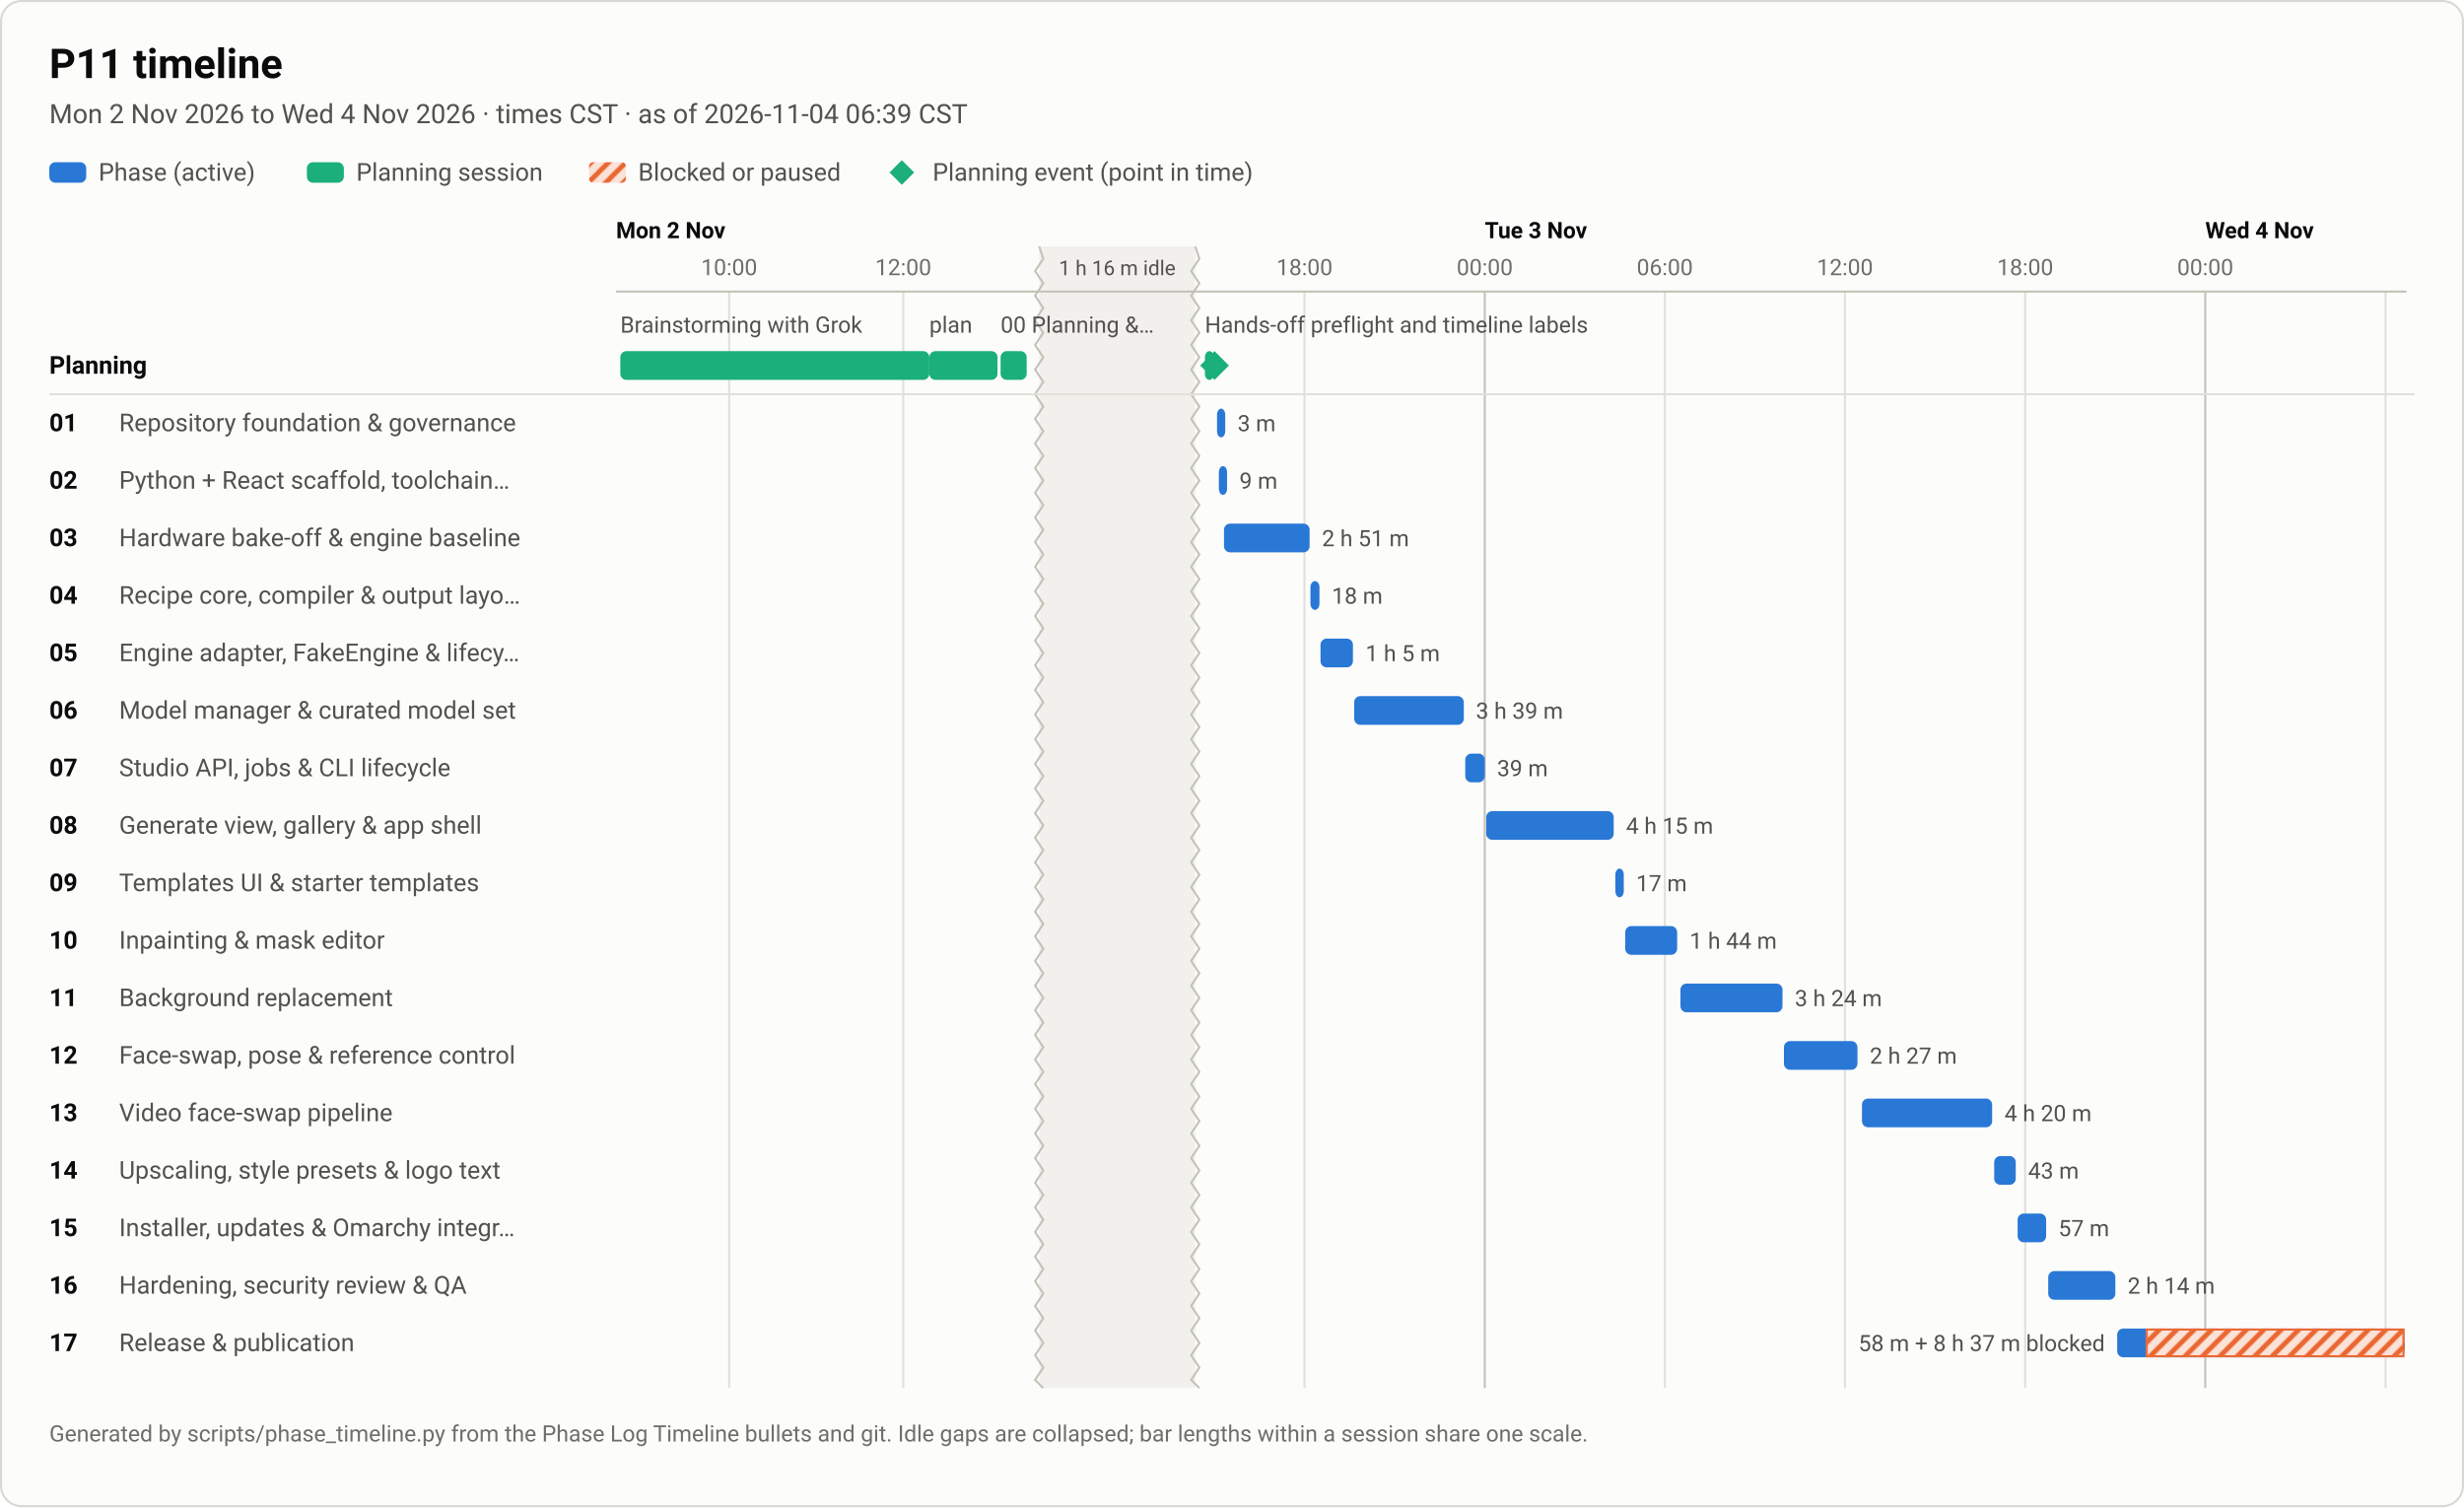
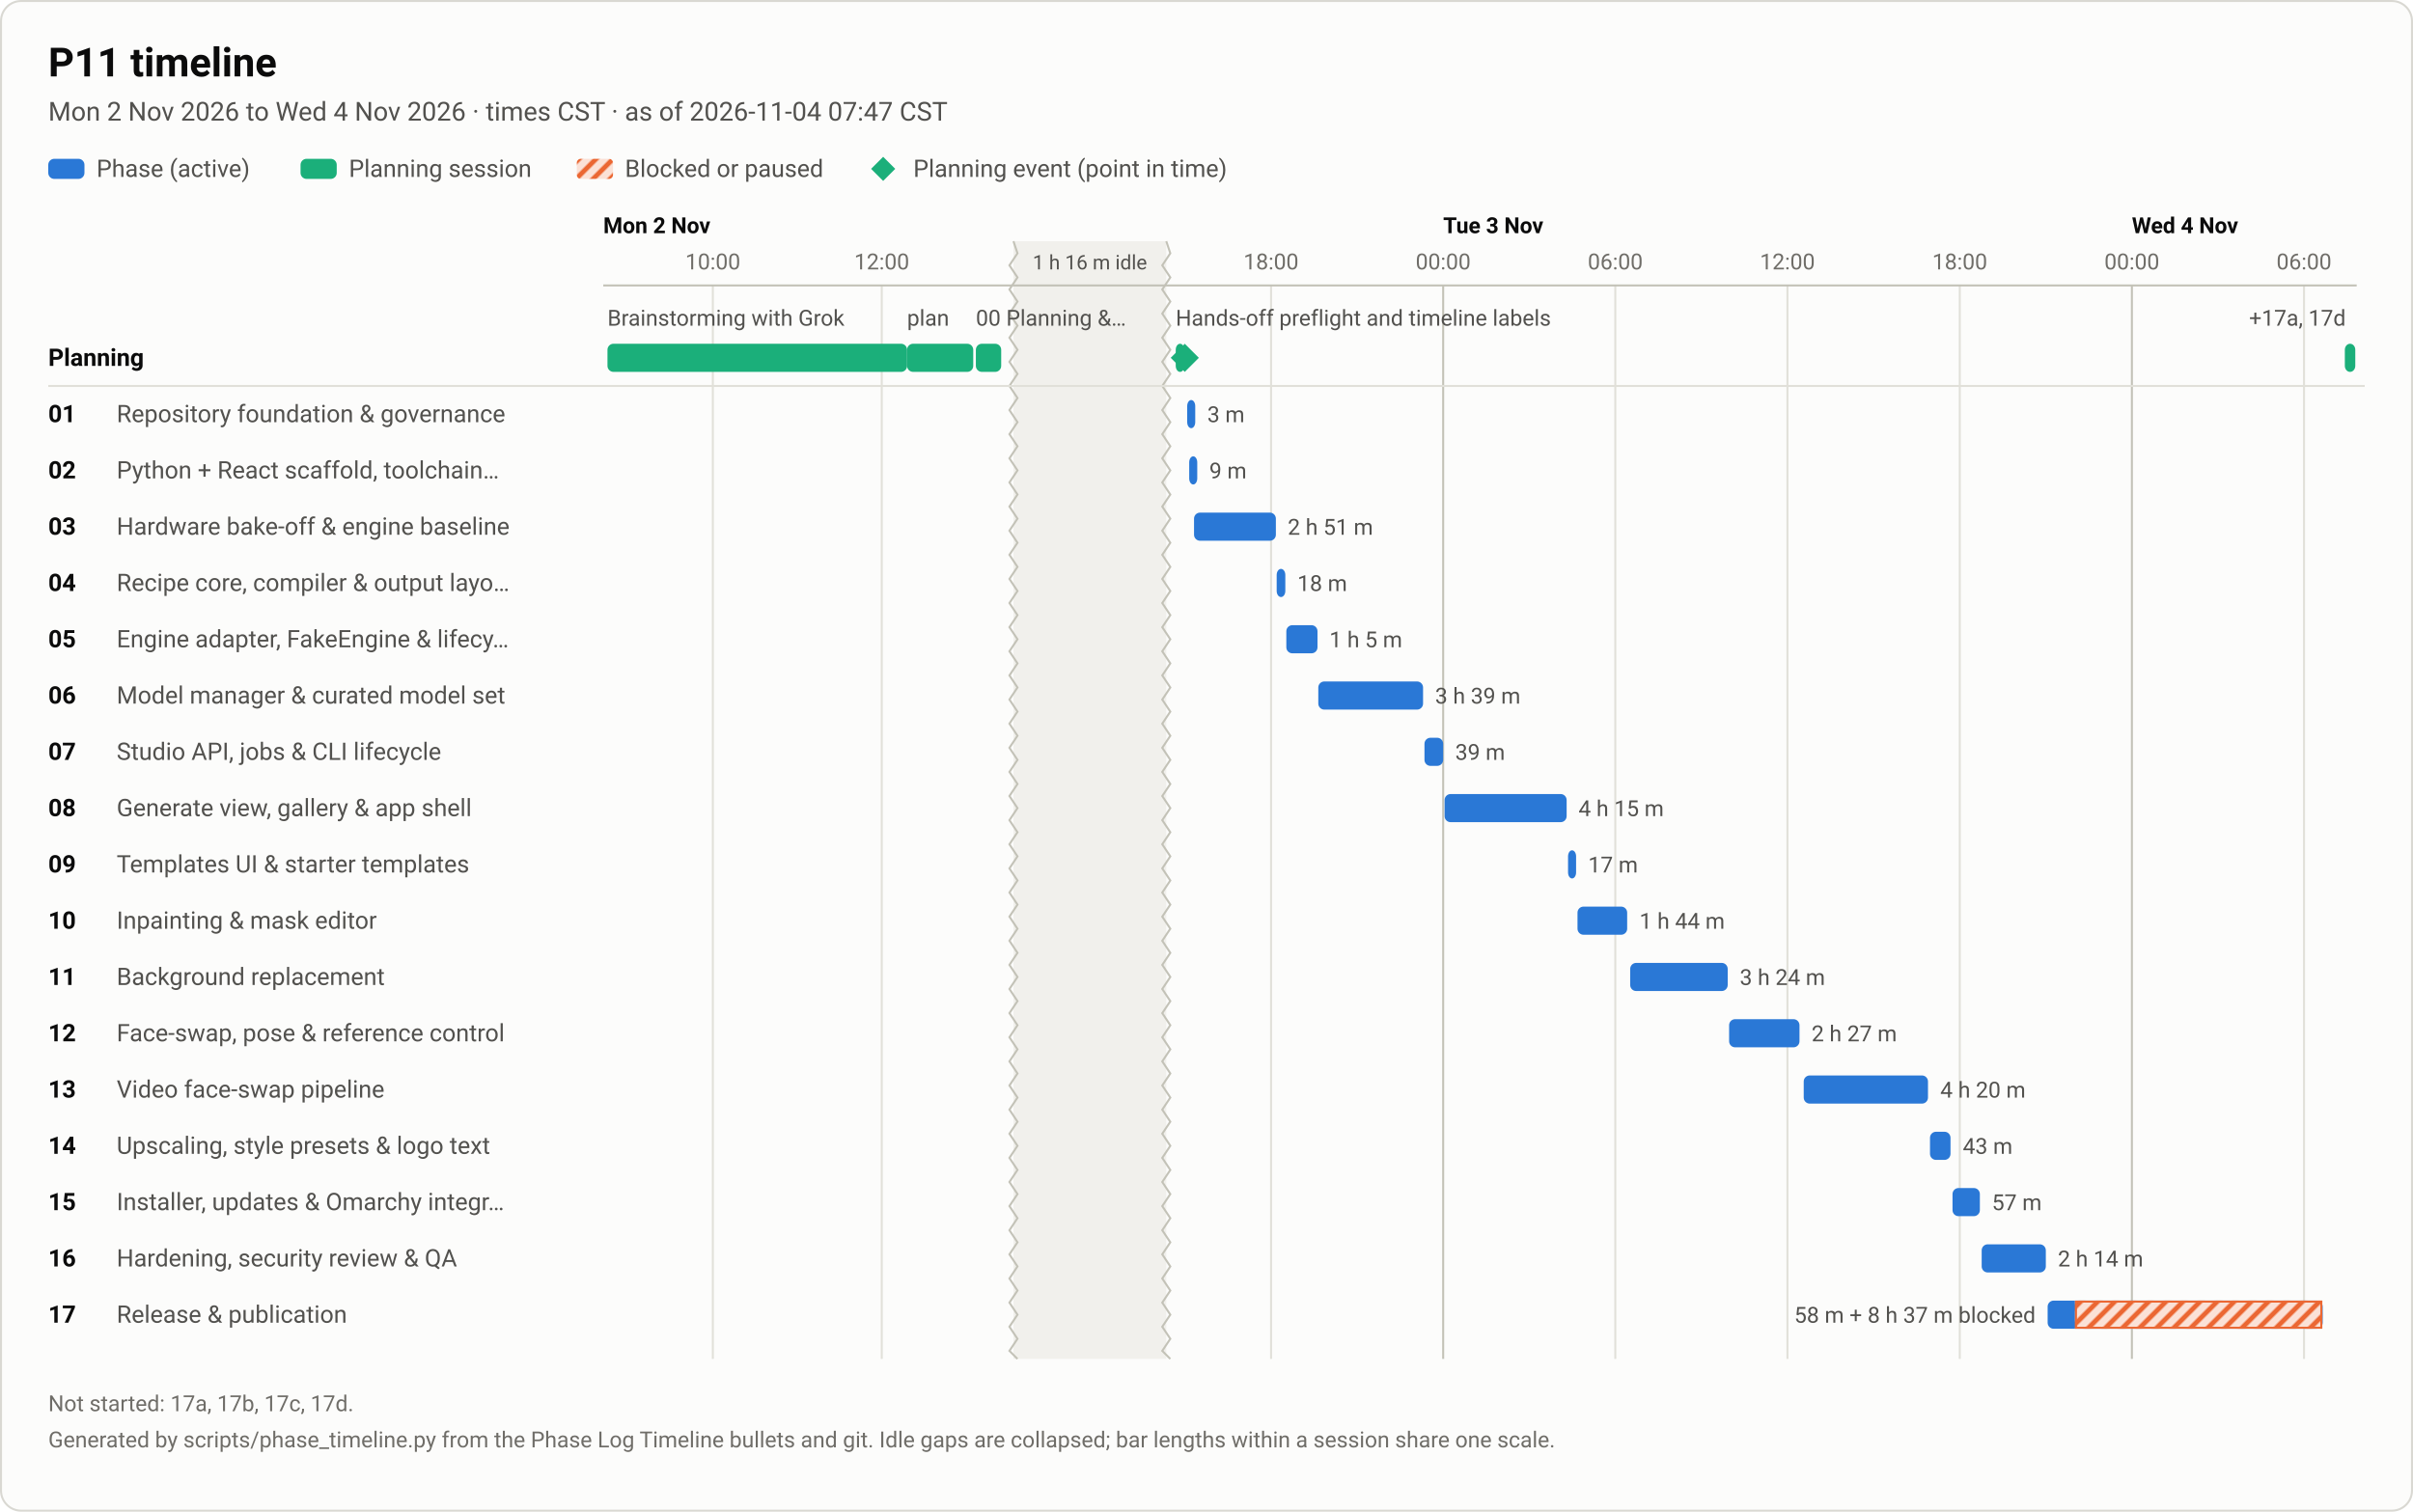
- <svg xmlns="http://www.w3.org/2000/svg" width="1200" height="734" viewBox="0 0 1200 734" role="img" aria-labelledby="tl-title tl-desc" font-family="system-ui, -apple-system, &quot;Segoe UI&quot;, Roboto, sans-serif" data-timeline-format="1">
+ <svg xmlns="http://www.w3.org/2000/svg" width="1200" height="752" viewBox="0 0 1200 752" role="img" aria-labelledby="tl-title tl-desc" font-family="system-ui, -apple-system, &quot;Segoe UI&quot;, Roboto, sans-serif" data-timeline-format="1">
  <style>.card{fill:#fcfcfb;stroke:#d9d8d2}.t1{fill:#0b0b0b}.t2{fill:#52514e}.t3{fill:#6f6d68}.grid{stroke:#e1e0d9}.axis{stroke:#c3c2b7}.brk{fill:#f1f0ec}.brke{stroke:#c3c2b7;fill:none}.ph{fill:#2a78d6}.pl{fill:#1baf7a}.tail{stroke:#2a78d6}.tailpl{stroke:#1baf7a}.hb{fill:#fbe1d6}.hl{stroke:#eb6834}.wo{stroke:#eb6834;fill:none}.ap{stroke:#0b0b0b;fill:none}.sep{stroke:#e1e0d9}text{font-variant-numeric:tabular-nums}@media (prefers-color-scheme: dark){.card{fill:#1a1a19;stroke:#3a3a37}.t1{fill:#f0efec}.t2{fill:#c3c2b7}.t3{fill:#a3a19a}.grid{stroke:#2c2c2a}.axis{stroke:#4a4a46}.brk{fill:#262624}.brke{stroke:#4a4a46;fill:none}.ph{fill:#3987e5}.pl{fill:#199e70}.tail{stroke:#3987e5}.tailpl{stroke:#199e70}.hb{fill:#4a2a1c}.hl{stroke:#d95926}.wo{stroke:#d95926;fill:none}.ap{stroke:#f0efec;fill:none}.sep{stroke:#2c2c2a}}</style>
  <defs>
    <pattern id="tl-hatch" patternUnits="userSpaceOnUse" width="6" height="6" patternTransform="rotate(45)">
      <rect class="hb" width="6" height="6" />
      <line class="hl" x1="1.5" y1="0" x2="1.5" y2="6" stroke-width="2.4" />
    </pattern>
  </defs>
-   <rect class="card" x="0.5" y="0.5" width="1199" height="733" rx="10" />
+   <rect class="card" x="0.5" y="0.5" width="1199" height="751" rx="10" />
  <text class="t1" x="24" y="38" font-size="20" font-weight="600">P11 timeline</text>
-   <text class="t2" x="24" y="60" font-size="13">Mon 2 Nov 2026 to Wed 4 Nov 2026 · times CST · as of 2026-11-04 06:39 CST</text>
+   <text class="t2" x="24" y="60" font-size="13">Mon 2 Nov 2026 to Wed 4 Nov 2026 · times CST · as of 2026-11-04 07:47 CST</text>
  <rect class="ph" x="24.0" y="79" width="18" height="10" rx="3" />
  <text class="t2" x="48" y="88" font-size="12">Phase (active)</text>
  <rect class="pl" x="149.462" y="79" width="18" height="10" rx="3" />
  <text class="t2" x="173.5" y="88" font-size="12">Planning session</text>
  <rect fill="url(#tl-hatch)" x="286.848" y="79" width="18" height="10" rx="2" />
  <text class="t2" x="310.8" y="88" font-size="12">Blocked or paused</text>
  <path class="pl" d="M439.2 78l6 6l-6 6l-6-6z" />
  <text class="t2" x="454.2" y="88" font-size="12">Planning event (point in time)</text>
  <text class="t1" x="300" y="116" font-size="11" font-weight="600">Mon 2 Nov</text>
-   <line class="grid" x1="355.1" x2="355.1" y1="142" y2="676" stroke-width="1" />
-   <text class="t3" x="355.1" y="134" font-size="11" text-anchor="middle">10:00</text>
-   <line class="grid" x1="439.9" x2="439.9" y1="142" y2="676" stroke-width="1" />
-   <text class="t3" x="439.9" y="134" font-size="11" text-anchor="middle">12:00</text>
-   <rect class="brk" x="506.1" y="120" width="76" height="556" />
-   <path class="brke" stroke-width="1" d="M506.1 120L508.1 126L504.1 132L508.1 138L504.1 144L508.1 150L504.1 156L508.1 162L504.1 168L508.1 174L504.1 180L508.1 186L504.1 192L508.1 198L504.1 204L508.1 210L504.1 216L508.1 222L504.1 228L508.1 234L504.1 240L508.1 246L504.1 252L508.1 258L504.1 264L508.1 270L504.1 276L508.1 282L504.1 288L508.1 294L504.1 300L508.1 306L504.1 312L508.1 318L504.1 324L508.1 330L504.1 336L508.1 342L504.1 348L508.1 354L504.1 360L508.1 366L504.1 372L508.1 378L504.1 384L508.1 390L504.1 396L508.1 402L504.1 408L508.1 414L504.1 420L508.1 426L504.1 432L508.1 438L504.1 444L508.1 450L504.1 456L508.1 462L504.1 468L508.1 474L504.1 480L508.1 486L504.1 492L508.1 498L504.1 504L508.1 510L504.1 516L508.1 522L504.1 528L508.1 534L504.1 540L508.1 546L504.1 552L508.1 558L504.1 564L508.1 570L504.1 576L508.1 582L504.1 588L508.1 594L504.1 600L508.1 606L504.1 612L508.1 618L504.1 624L508.1 630L504.1 636L508.1 642L504.1 648L508.1 654L504.1 660L508.1 666L504.1 672L508.1 676" />
-   <path class="brke" stroke-width="1" d="M582.1 120L584.1 126L580.1 132L584.1 138L580.1 144L584.1 150L580.1 156L584.1 162L580.1 168L584.1 174L580.1 180L584.1 186L580.1 192L584.1 198L580.1 204L584.1 210L580.1 216L584.1 222L580.1 228L584.1 234L580.1 240L584.1 246L580.1 252L584.1 258L580.1 264L584.1 270L580.1 276L584.1 282L580.1 288L584.1 294L580.1 300L584.1 306L580.1 312L584.1 318L580.1 324L584.1 330L580.1 336L584.1 342L580.1 348L584.1 354L580.1 360L584.1 366L580.1 372L584.1 378L580.1 384L584.1 390L580.1 396L584.1 402L580.1 408L584.1 414L580.1 420L584.1 426L580.1 432L584.1 438L580.1 444L584.1 450L580.1 456L584.1 462L580.1 468L584.1 474L580.1 480L584.1 486L580.1 492L584.1 498L580.1 504L584.1 510L580.1 516L584.1 522L580.1 528L584.1 534L580.1 540L584.1 546L580.1 552L584.1 558L580.1 564L584.1 570L580.1 576L584.1 582L580.1 588L584.1 594L580.1 600L584.1 606L580.1 612L584.1 618L580.1 624L584.1 630L580.1 636L584.1 642L580.1 648L584.1 654L580.1 660L584.1 666L580.1 672L584.1 676" />
-   <text class="t2" x="544.1" y="134" font-size="10" text-anchor="middle">1 h 16 m idle</text>
-   <line class="grid" x1="635.3" x2="635.3" y1="142" y2="676" stroke-width="1" />
-   <text class="t3" x="635.3" y="134" font-size="11" text-anchor="middle">18:00</text>
-   <line class="axis" x1="723.1" x2="723.1" y1="142" y2="676" stroke-width="1" />
-   <text class="t3" x="723.1" y="134" font-size="11" text-anchor="middle">00:00</text>
-   <text class="t1" x="723.1" y="116" font-size="11" font-weight="600">Tue 3 Nov</text>
-   <line class="grid" x1="810.8" x2="810.8" y1="142" y2="676" stroke-width="1" />
-   <text class="t3" x="810.8" y="134" font-size="11" text-anchor="middle">06:00</text>
-   <line class="grid" x1="898.5" x2="898.5" y1="142" y2="676" stroke-width="1" />
-   <text class="t3" x="898.5" y="134" font-size="11" text-anchor="middle">12:00</text>
-   <line class="grid" x1="986.3" x2="986.3" y1="142" y2="676" stroke-width="1" />
-   <text class="t3" x="986.3" y="134" font-size="11" text-anchor="middle">18:00</text>
-   <line class="axis" x1="1074" x2="1074" y1="142" y2="676" stroke-width="1" />
-   <text class="t3" x="1074" y="134" font-size="11" text-anchor="middle">00:00</text>
-   <text class="t1" x="1074" y="116" font-size="11" font-weight="600">Wed 4 Nov</text>
-   <line class="grid" x1="1161.8" x2="1161.8" y1="142" y2="676" stroke-width="1" />
+   <line class="grid" x1="354.5" x2="354.5" y1="142" y2="676" stroke-width="1" />
+   <text class="t3" x="354.5" y="134" font-size="11" text-anchor="middle">10:00</text>
+   <line class="grid" x1="438.5" x2="438.5" y1="142" y2="676" stroke-width="1" />
+   <text class="t3" x="438.5" y="134" font-size="11" text-anchor="middle">12:00</text>
+   <rect class="brk" x="504" y="120" width="76" height="556" />
+   <path class="brke" stroke-width="1" d="M504 120L506 126L502 132L506 138L502 144L506 150L502 156L506 162L502 168L506 174L502 180L506 186L502 192L506 198L502 204L506 210L502 216L506 222L502 228L506 234L502 240L506 246L502 252L506 258L502 264L506 270L502 276L506 282L502 288L506 294L502 300L506 306L502 312L506 318L502 324L506 330L502 336L506 342L502 348L506 354L502 360L506 366L502 372L506 378L502 384L506 390L502 396L506 402L502 408L506 414L502 420L506 426L502 432L506 438L502 444L506 450L502 456L506 462L502 468L506 474L502 480L506 486L502 492L506 498L502 504L506 510L502 516L506 522L502 528L506 534L502 540L506 546L502 552L506 558L502 564L506 570L502 576L506 582L502 588L506 594L502 600L506 606L502 612L506 618L502 624L506 630L502 636L506 642L502 648L506 654L502 660L506 666L502 672L506 676" />
+   <path class="brke" stroke-width="1" d="M580 120L582 126L578 132L582 138L578 144L582 150L578 156L582 162L578 168L582 174L578 180L582 186L578 192L582 198L578 204L582 210L578 216L582 222L578 228L582 234L578 240L582 246L578 252L582 258L578 264L582 270L578 276L582 282L578 288L582 294L578 300L582 306L578 312L582 318L578 324L582 330L578 336L582 342L578 348L582 354L578 360L582 366L578 372L582 378L578 384L582 390L578 396L582 402L578 408L582 414L578 420L582 426L578 432L582 438L578 444L582 450L578 456L582 462L578 468L582 474L578 480L582 486L578 492L582 498L578 504L582 510L578 516L582 522L578 528L582 534L578 540L582 546L578 552L582 558L578 564L582 570L578 576L582 582L578 588L582 594L578 600L582 606L578 612L582 618L578 624L582 630L578 636L582 642L578 648L582 654L578 660L582 666L578 672L582 676" />
+   <text class="t2" x="542" y="134" font-size="10" text-anchor="middle">1 h 16 m idle</text>
+   <line class="grid" x1="632.1" x2="632.1" y1="142" y2="676" stroke-width="1" />
+   <text class="t3" x="632.1" y="134" font-size="11" text-anchor="middle">18:00</text>
+   <line class="axis" x1="717.7" x2="717.7" y1="142" y2="676" stroke-width="1" />
+   <text class="t3" x="717.7" y="134" font-size="11" text-anchor="middle">00:00</text>
+   <text class="t1" x="717.7" y="116" font-size="11" font-weight="600">Tue 3 Nov</text>
+   <line class="grid" x1="803.3" x2="803.3" y1="142" y2="676" stroke-width="1" />
+   <text class="t3" x="803.3" y="134" font-size="11" text-anchor="middle">06:00</text>
+   <line class="grid" x1="888.9" x2="888.9" y1="142" y2="676" stroke-width="1" />
+   <text class="t3" x="888.9" y="134" font-size="11" text-anchor="middle">12:00</text>
+   <line class="grid" x1="974.6" x2="974.6" y1="142" y2="676" stroke-width="1" />
+   <text class="t3" x="974.6" y="134" font-size="11" text-anchor="middle">18:00</text>
+   <line class="axis" x1="1060.2" x2="1060.2" y1="142" y2="676" stroke-width="1" />
+   <text class="t3" x="1060.2" y="134" font-size="11" text-anchor="middle">00:00</text>
+   <text class="t1" x="1060.2" y="116" font-size="11" font-weight="600">Wed 4 Nov</text>
+   <line class="grid" x1="1145.8" x2="1145.8" y1="142" y2="676" stroke-width="1" />
+   <text class="t3" x="1145.8" y="134" font-size="11" text-anchor="middle">06:00</text>
  <line class="axis" x1="300" x2="1172" y1="142" y2="142" stroke-width="1" />
  <text class="t1" x="24" y="182" font-size="12" font-weight="600">Planning</text>
  <g id="tl-plan1">
-     <rect class="pl" x="302.1" y="171" width="150.5" height="14" rx="3" />
+     <rect class="pl" x="302.1" y="171" width="149" height="14" rx="3" />
  </g>
  <text class="t2" x="302.1" y="162" font-size="11">Brainstorming with Grok</text>
  <g id="tl-plan2">
-     <rect class="pl" x="452.6" y="171" width="33.2" height="14" rx="3" />
+     <rect class="pl" x="451.1" y="171" width="32.9" height="14" rx="3" />
  </g>
-   <text class="t2" x="452.6" y="162" font-size="11">plan</text>
+   <text class="t2" x="451.1" y="162" font-size="11">plan</text>
  <g id="tl-p00">
-     <rect class="pl" x="487.3" y="171" width="12.7" height="14" rx="3" />
+     <rect class="pl" x="485.3" y="171" width="12.6" height="14" rx="3" />
  </g>
-   <text class="t2" x="487.3" y="162" font-size="11">00 Planning &amp;…</text>
+   <text class="t2" x="485.3" y="162" font-size="11">00 Planning &amp;…</text>
  <g id="tl-plan3">
-     <rect class="pl" x="586.8" y="171" width="4.4" height="14" rx="3" />
+     <rect class="pl" x="584.7" y="171" width="4.3" height="14" rx="3" />
  </g>
-   <text class="t2" x="586.8" y="162" font-size="11">Hands-off preflight and timeline labels</text>
+   <text class="t2" x="584.7" y="162" font-size="11">Hands-off preflight and timeline labels</text>
  <g id="tl-pf-13ee0d5">
-     <path class="pl" d="M591.5 171l7 7l-7 7l-7-7z" />
+     <path class="pl" d="M589.2 171l7 7l-7 7l-7-7z" />
  </g>
+   <g id="tl-plan4">
+     <rect class="pl" x="1166.1" y="171" width="5.2" height="14" rx="3" />
+   </g>
+   <text class="t2" x="1118.5" y="162" font-size="11">+17a, 17d</text>
  <line class="sep" x1="24" x2="1176" y1="192" y2="192" stroke-width="1" />
  <text class="t1" x="24" y="210" font-size="12" font-weight="600">01</text>
  <text class="t2" x="58" y="210" font-size="12">Repository foundation &amp; governance</text>
  <g id="tl-p01">
-     <rect class="ph" x="592.7" y="199" width="4" height="14" rx="3" />
+     <rect class="ph" x="590.4" y="199" width="4" height="14" rx="3" />
  </g>
-   <text class="t2" x="602.7" y="210" font-size="11">3 m</text>
+   <text class="t2" x="600.4" y="210" font-size="11">3 m</text>
  <text class="t1" x="24" y="238" font-size="12" font-weight="600">02</text>
  <text class="t2" x="58" y="238" font-size="12">Python + React scaffold, toolchain…</text>
  <g id="tl-p02">
-     <rect class="ph" x="593.6" y="227" width="4" height="14" rx="3" />
+     <rect class="ph" x="591.4" y="227" width="4" height="14" rx="3" />
  </g>
-   <text class="t2" x="603.6" y="238" font-size="11">9 m</text>
+   <text class="t2" x="601.4" y="238" font-size="11">9 m</text>
  <text class="t1" x="24" y="266" font-size="12" font-weight="600">03</text>
  <text class="t2" x="58" y="266" font-size="12">Hardware bake-off &amp; engine baseline</text>
  <g id="tl-p03">
-     <rect class="ph" x="596.1" y="255" width="41.7" height="14" rx="3" />
+     <rect class="ph" x="593.8" y="255" width="40.7" height="14" rx="3" />
  </g>
-   <text class="t2" x="643.8" y="266" font-size="11">2 h 51 m</text>
+   <text class="t2" x="640.4" y="266" font-size="11">2 h 51 m</text>
  <text class="t1" x="24" y="294" font-size="12" font-weight="600">04</text>
  <text class="t2" x="58" y="294" font-size="12">Recipe core, compiler &amp; output layo…</text>
  <g id="tl-p04">
-     <rect class="ph" x="638.2" y="283" width="4.4" height="14" rx="3" />
+     <rect class="ph" x="634.9" y="283" width="4.3" height="14" rx="3" />
  </g>
-   <text class="t2" x="648.6" y="294" font-size="11">18 m</text>
+   <text class="t2" x="645.2" y="294" font-size="11">18 m</text>
  <text class="t1" x="24" y="322" font-size="12" font-weight="600">05</text>
  <text class="t2" x="58" y="322" font-size="12">Engine adapter, FakeEngine &amp; lifecy…</text>
  <g id="tl-p05">
-     <rect class="ph" x="643.1" y="311" width="15.8" height="14" rx="3" />
+     <rect class="ph" x="639.7" y="311" width="15.5" height="14" rx="3" />
  </g>
-   <text class="t2" x="665" y="322" font-size="11">1 h 5 m</text>
+   <text class="t2" x="661.1" y="322" font-size="11">1 h 5 m</text>
  <text class="t1" x="24" y="350" font-size="12" font-weight="600">06</text>
  <text class="t2" x="58" y="350" font-size="12">Model manager &amp; curated model set</text>
  <g id="tl-p06">
-     <rect class="ph" x="659.5" y="339" width="53.4" height="14" rx="3" />
+     <rect class="ph" x="655.6" y="339" width="52.1" height="14" rx="3" />
  </g>
-   <text class="t2" x="718.8" y="350" font-size="11">3 h 39 m</text>
+   <text class="t2" x="713.7" y="350" font-size="11">3 h 39 m</text>
  <text class="t1" x="24" y="378" font-size="12" font-weight="600">07</text>
  <text class="t2" x="58" y="378" font-size="12">Studio API, jobs &amp; CLI lifecycle</text>
  <g id="tl-p07">
-     <rect class="ph" x="713.6" y="367" width="9.5" height="14" rx="3" />
+     <rect class="ph" x="708.4" y="367" width="9.3" height="14" rx="3" />
  </g>
-   <text class="t2" x="729.1" y="378" font-size="11">39 m</text>
+   <text class="t2" x="723.7" y="378" font-size="11">39 m</text>
  <text class="t1" x="24" y="406" font-size="12" font-weight="600">08</text>
  <text class="t2" x="58" y="406" font-size="12">Generate view, gallery &amp; app shell</text>
  <g id="tl-p08">
-     <rect class="ph" x="723.8" y="395" width="62.1" height="14" rx="3" />
+     <rect class="ph" x="718.4" y="395" width="60.7" height="14" rx="3" />
  </g>
-   <text class="t2" x="791.9" y="406" font-size="11">4 h 15 m</text>
+   <text class="t2" x="785" y="406" font-size="11">4 h 15 m</text>
  <text class="t1" x="24" y="434" font-size="12" font-weight="600">09</text>
  <text class="t2" x="58" y="434" font-size="12">Templates UI &amp; starter templates</text>
  <g id="tl-p09">
-     <rect class="ph" x="786.7" y="423" width="4.1" height="14" rx="3" />
+     <rect class="ph" x="779.8" y="423" width="4" height="14" rx="3" />
  </g>
-   <text class="t2" x="796.8" y="434" font-size="11">17 m</text>
+   <text class="t2" x="789.8" y="434" font-size="11">17 m</text>
  <text class="t1" x="24" y="462" font-size="12" font-weight="600">10</text>
  <text class="t2" x="58" y="462" font-size="12">Inpainting &amp; mask editor</text>
  <g id="tl-p10">
-     <rect class="ph" x="791.5" y="451" width="25.3" height="14" rx="3" />
+     <rect class="ph" x="784.5" y="451" width="24.7" height="14" rx="3" />
  </g>
-   <text class="t2" x="822.9" y="462" font-size="11">1 h 44 m</text>
+   <text class="t2" x="815.3" y="462" font-size="11">1 h 44 m</text>
  <text class="t1" x="24" y="490" font-size="12" font-weight="600">11</text>
  <text class="t2" x="58" y="490" font-size="12">Background replacement</text>
  <g id="tl-p11">
-     <rect class="ph" x="818.4" y="479" width="49.7" height="14" rx="3" />
+     <rect class="ph" x="810.7" y="479" width="48.5" height="14" rx="3" />
  </g>
-   <text class="t2" x="874.1" y="490" font-size="11">3 h 24 m</text>
+   <text class="t2" x="865.2" y="490" font-size="11">3 h 24 m</text>
  <text class="t1" x="24" y="518" font-size="12" font-weight="600">12</text>
  <text class="t2" x="58" y="518" font-size="12">Face-swap, pose &amp; reference control</text>
  <g id="tl-p12">
-     <rect class="ph" x="868.8" y="507" width="35.8" height="14" rx="3" />
+     <rect class="ph" x="859.9" y="507" width="35" height="14" rx="3" />
  </g>
-   <text class="t2" x="910.6" y="518" font-size="11">2 h 27 m</text>
+   <text class="t2" x="900.9" y="518" font-size="11">2 h 27 m</text>
  <text class="t1" x="24" y="546" font-size="12" font-weight="600">13</text>
  <text class="t2" x="58" y="546" font-size="12">Video face-swap pipeline</text>
  <g id="tl-p13">
-     <rect class="ph" x="906.8" y="535" width="63.4" height="14" rx="3" />
+     <rect class="ph" x="897" y="535" width="61.8" height="14" rx="3" />
  </g>
-   <text class="t2" x="976.2" y="546" font-size="11">4 h 20 m</text>
+   <text class="t2" x="964.9" y="546" font-size="11">4 h 20 m</text>
  <text class="t1" x="24" y="574" font-size="12" font-weight="600">14</text>
  <text class="t2" x="58" y="574" font-size="12">Upscaling, style presets &amp; logo text</text>
  <g id="tl-p14">
-     <rect class="ph" x="971.2" y="563" width="10.5" height="14" rx="3" />
+     <rect class="ph" x="959.8" y="563" width="10.2" height="14" rx="3" />
  </g>
-   <text class="t2" x="987.7" y="574" font-size="11">43 m</text>
+   <text class="t2" x="976.1" y="574" font-size="11">43 m</text>
  <text class="t1" x="24" y="602" font-size="12" font-weight="600">15</text>
  <text class="t2" x="58" y="602" font-size="12">Installer, updates &amp; Omarchy integr…</text>
  <g id="tl-p15">
-     <rect class="ph" x="982.6" y="591" width="13.9" height="14" rx="3" />
+     <rect class="ph" x="971" y="591" width="13.6" height="14" rx="3" />
  </g>
-   <text class="t2" x="1002.5" y="602" font-size="11">57 m</text>
+   <text class="t2" x="990.6" y="602" font-size="11">57 m</text>
  <text class="t1" x="24" y="630" font-size="12" font-weight="600">16</text>
  <text class="t2" x="58" y="630" font-size="12">Hardening, security review &amp; QA</text>
  <g id="tl-p16">
-     <rect class="ph" x="997.5" y="619" width="32.7" height="14" rx="3" />
+     <rect class="ph" x="985.5" y="619" width="31.9" height="14" rx="3" />
  </g>
-   <text class="t2" x="1036.2" y="630" font-size="11">2 h 14 m</text>
+   <text class="t2" x="1023.4" y="630" font-size="11">2 h 14 m</text>
  <text class="t1" x="24" y="658" font-size="12" font-weight="600">17</text>
  <text class="t2" x="58" y="658" font-size="12">Release &amp; publication</text>
  <g id="tl-p17">
-     <rect class="ph" x="1031.1" y="647" width="140.1" height="14" rx="3" />
-     <rect id="tl-p17-w1" fill="url(#tl-hatch)" x="1045" y="647" width="126" height="14" />
-     <rect class="wo" x="1045.5" y="647.5" width="125" height="13" stroke-width="1" />
+     <rect class="ph" x="1018.3" y="647" width="136.8" height="14" rx="3" />
+     <rect id="tl-p17-w1" fill="url(#tl-hatch)" x="1031.9" y="647" width="123" height="14" />
+     <rect class="wo" x="1032.4" y="647.5" width="122" height="13" stroke-width="1" />
  </g>
-   <text class="t2" x="1025.1" y="658" font-size="11" text-anchor="end">58 m + 8 h 37 m blocked</text>
-   <text class="t3" x="24" y="702" font-size="11">Generated by scripts/phase_timeline.py from the Phase Log Timeline bullets and git. Idle gaps are collapsed; bar lengths within a session share one scale.</text>
+   <text class="t2" x="1012.3" y="658" font-size="11" text-anchor="end">58 m + 8 h 37 m blocked</text>
+   <text class="t3" x="24" y="702" font-size="11">Not started: 17a, 17b, 17c, 17d.</text>
+   <text class="t3" x="24" y="720" font-size="11">Generated by scripts/phase_timeline.py from the Phase Log Timeline bullets and git. Idle gaps are collapsed; bar lengths within a session share one scale.</text>
</svg>
